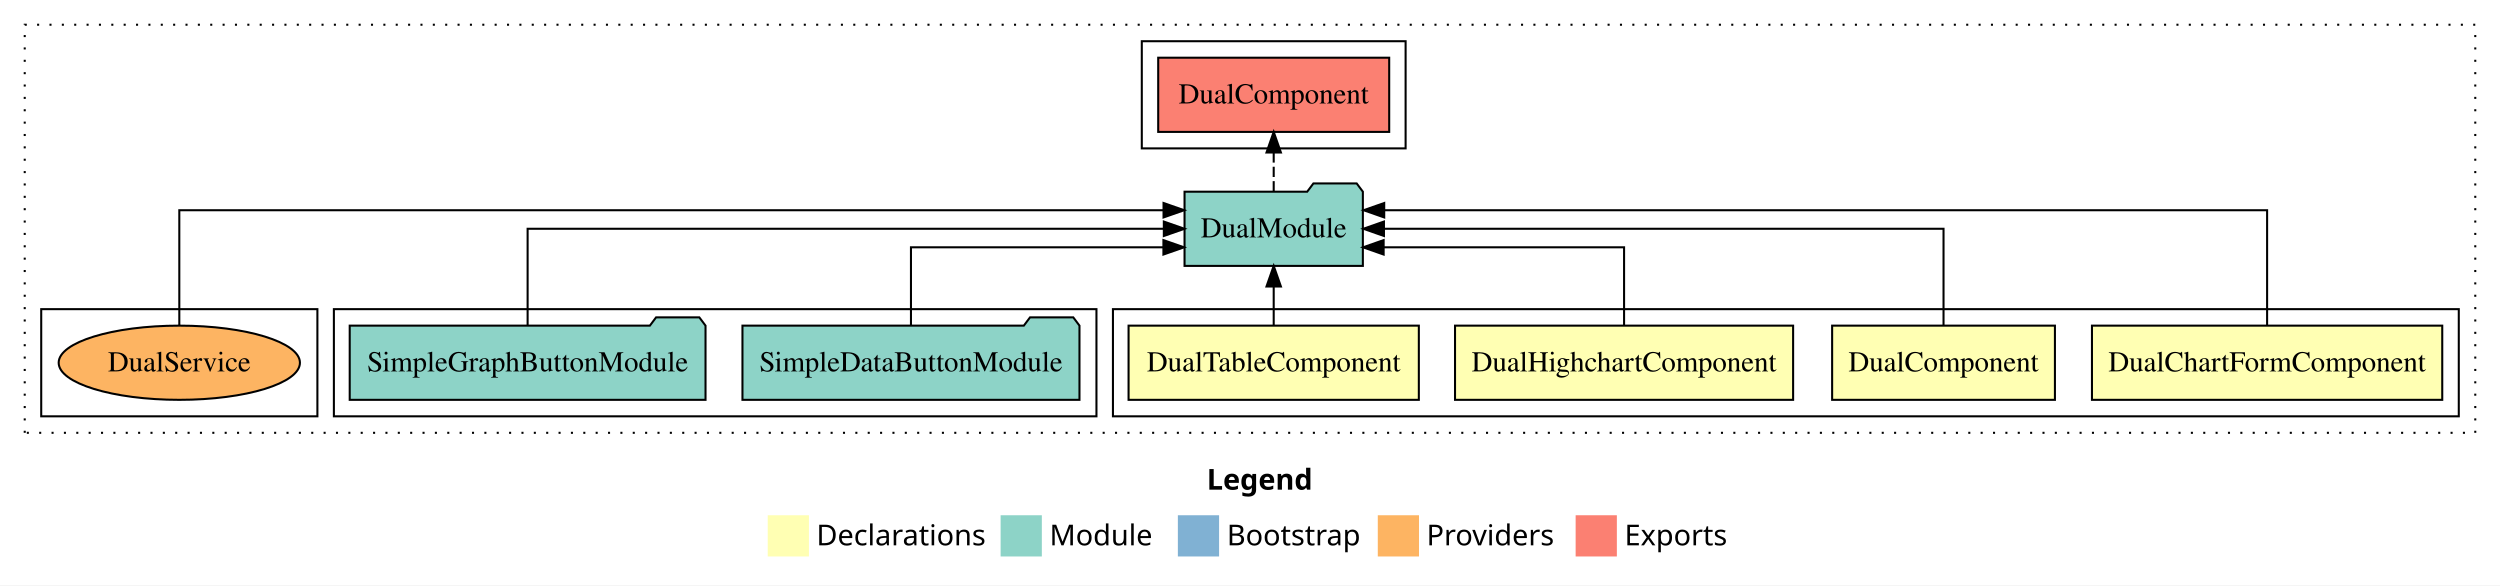
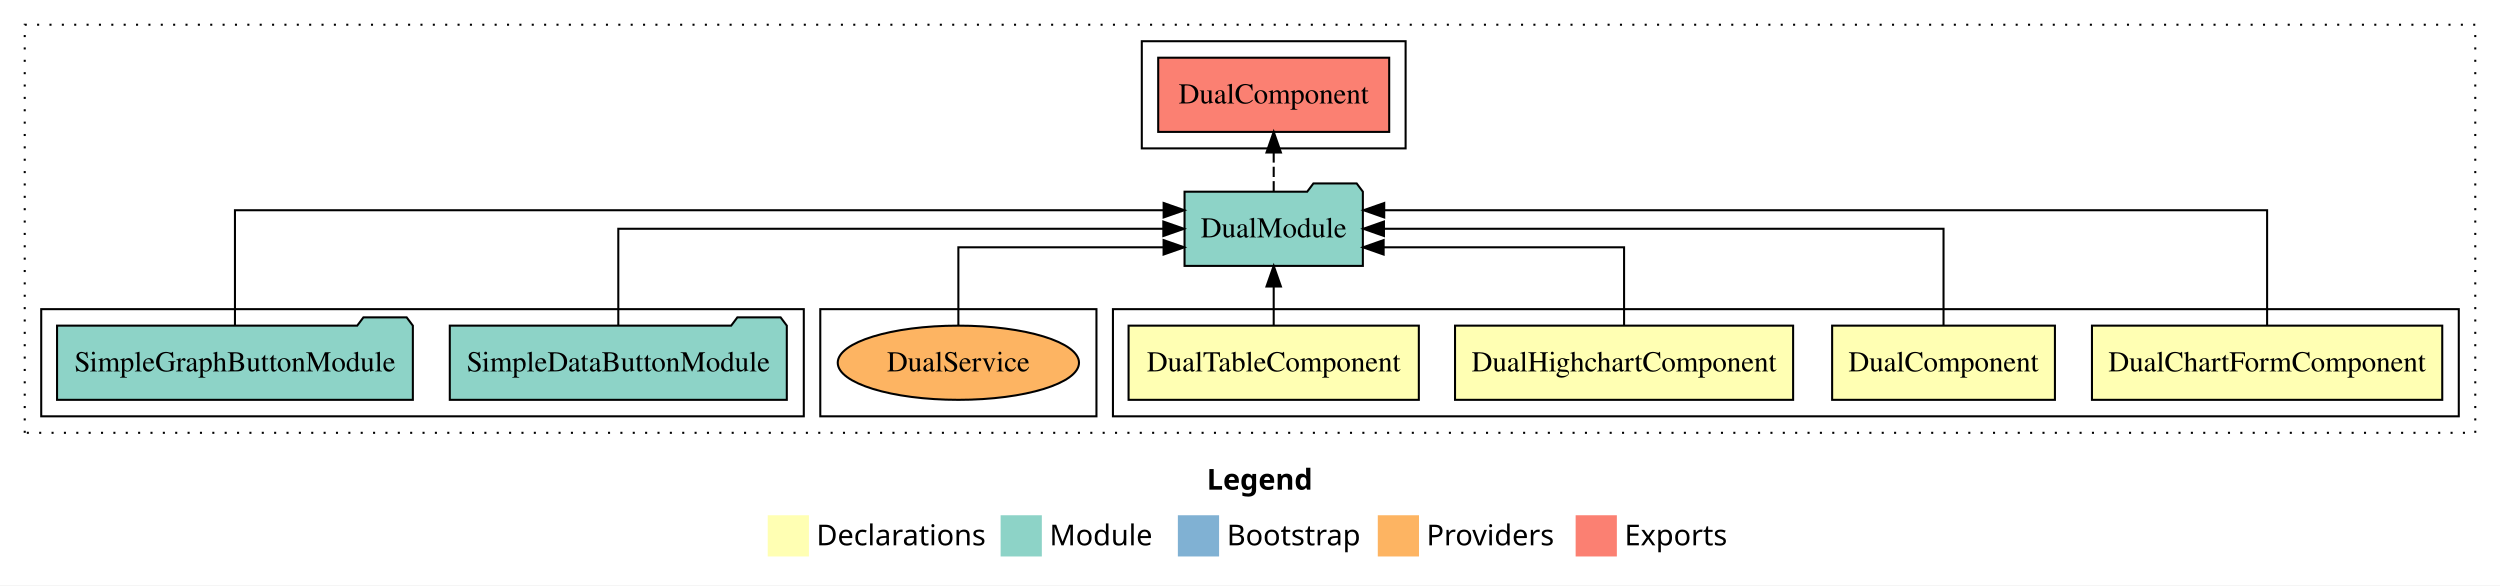
<svg xmlns="http://www.w3.org/2000/svg" width="1213pt" height="284pt" viewBox="0.00 0.00 1213.00 284.00">
  <g id="graph0" class="graph" transform="scale(1 1) rotate(0) translate(4 280)">
    <polygon fill="white" stroke="transparent" points="-4,4 -4,-280 1209,-280 1209,4 -4,4" />
    <text text-anchor="start" x="581.51" y="-42.4" font-family="Times-12" font-weight="bold" font-size="14.00">Legend</text>
    <polygon fill="#ffffb3" stroke="transparent" points="368.5,-10 368.5,-30 388.5,-30 388.5,-10 368.5,-10" />
    <text text-anchor="start" x="392.13" y="-15.4" font-family="Times-12" font-size="14.00">  Declarations</text>
    <polygon fill="#8dd3c7" stroke="transparent" points="481.5,-10 481.5,-30 501.5,-30 501.5,-10 481.5,-10" />
    <text text-anchor="start" x="505.23" y="-15.4" font-family="Times-12" font-size="14.00">  Module</text>
    <polygon fill="#80b1d3" stroke="transparent" points="567.5,-10 567.5,-30 587.5,-30 587.5,-10 567.5,-10" />
    <text text-anchor="start" x="591.28" y="-15.4" font-family="Times-12" font-size="14.00">  Bootstrap</text>
    <polygon fill="#fdb462" stroke="transparent" points="664.5,-10 664.5,-30 684.5,-30 684.5,-10 664.5,-10" />
    <text text-anchor="start" x="688.17" y="-15.4" font-family="Times-12" font-size="14.00">  Providers</text>
    <polygon fill="#fb8072" stroke="transparent" points="760.5,-10 760.5,-30 780.5,-30 780.5,-10 760.5,-10" />
    <text text-anchor="start" x="784.23" y="-15.4" font-family="Times-12" font-size="14.00">  Exports</text>
    <g id="clust1" class="cluster">
      <polygon fill="none" stroke="black" stroke-dasharray="1,5" points="8,-70 8,-268 1197,-268 1197,-70 8,-70" />
    </g>
    <g id="clust2" class="cluster">
      <polygon fill="none" stroke="black" points="536,-78 536,-130 1189,-130 1189,-78 536,-78" />
    </g>
    <g id="clust8" class="cluster">
      <polygon fill="none" stroke="black" points="550,-208 550,-260 678,-260 678,-208 550,-208" />
    </g>
+     <g id="clust10" class="cluster">
+       <polygon fill="none" stroke="black" points="394,-78 394,-130 528,-130 528,-78 394,-78" />
+     </g>
    <g id="clust7" class="cluster">
-       <polygon fill="none" stroke="black" points="158,-78 158,-130 528,-130 528,-78 158,-78" />
-     </g>
-     <g id="clust10" class="cluster">
-       <polygon fill="none" stroke="black" points="16,-78 16,-130 150,-130 150,-78 16,-78" />
+       <polygon fill="none" stroke="black" points="16,-78 16,-130 386,-130 386,-78 16,-78" />
    </g>
    <g id="node1" class="node">
      <polygon fill="#ffffb3" stroke="black" points="1180.98,-122 1011.02,-122 1011.02,-86 1180.98,-86 1180.98,-122" />
      <text text-anchor="middle" x="1096" y="-99.8" font-family="Times,serif" font-size="14.00">DualChartFormComponent</text>
    </g>
    <g id="node5" class="node">
      <polygon fill="#8dd3c7" stroke="black" points="657.26,-187 654.26,-191 633.26,-191 630.26,-187 570.74,-187 570.74,-151 657.26,-151 657.26,-187" />
      <text text-anchor="middle" x="614" y="-164.8" font-family="Times,serif" font-size="14.00">DualModule</text>
    </g>
    <g id="edge1" class="edge">
      <path fill="none" stroke="black" d="M1096,-122.29C1096,-144.21 1096,-178 1096,-178 1096,-178 667.62,-178 667.62,-178" />
      <polygon fill="black" stroke="black" points="667.62,-174.5 657.62,-178 667.62,-181.5 667.62,-174.5" />
    </g>
    <g id="node2" class="node">
      <polygon fill="#ffffb3" stroke="black" points="993.05,-122 884.95,-122 884.95,-86 993.05,-86 993.05,-122" />
      <text text-anchor="middle" x="939" y="-99.8" font-family="Times,serif" font-size="14.00">DualComponent</text>
    </g>
    <g id="edge2" class="edge">
      <path fill="none" stroke="black" d="M939,-122.11C939,-141.34 939,-169 939,-169 939,-169 667.49,-169 667.49,-169" />
      <polygon fill="black" stroke="black" points="667.49,-165.5 657.49,-169 667.49,-172.5 667.49,-165.5" />
    </g>
    <g id="node3" class="node">
      <polygon fill="#ffffb3" stroke="black" points="866.02,-122 701.98,-122 701.98,-86 866.02,-86 866.02,-122" />
      <text text-anchor="middle" x="784" y="-99.8" font-family="Times,serif" font-size="14.00">DualHighchartComponent</text>
    </g>
    <g id="edge3" class="edge">
      <path fill="none" stroke="black" d="M784,-122.03C784,-138.4 784,-160 784,-160 784,-160 667.34,-160 667.34,-160" />
      <polygon fill="black" stroke="black" points="667.34,-156.5 657.34,-160 667.34,-163.5 667.34,-156.5" />
    </g>
    <g id="node4" class="node">
      <polygon fill="#ffffb3" stroke="black" points="684.42,-122 543.58,-122 543.58,-86 684.42,-86 684.42,-122" />
      <text text-anchor="middle" x="614" y="-99.8" font-family="Times,serif" font-size="14.00">DualTableComponent</text>
    </g>
    <g id="edge4" class="edge">
      <path fill="none" stroke="black" d="M614,-122.11C614,-122.11 614,-140.99 614,-140.99" />
      <polygon fill="black" stroke="black" points="610.5,-140.99 614,-150.99 617.5,-140.99 610.5,-140.99" />
    </g>
    <g id="node8" class="node">
      <polygon fill="#fb8072" stroke="black" points="670.04,-252 557.96,-252 557.96,-216 670.04,-216 670.04,-252" />
      <text text-anchor="middle" x="614" y="-229.8" font-family="Times,serif" font-size="14.00">DualComponent </text>
    </g>
    <g id="edge7" class="edge">
      <path fill="none" stroke="black" stroke-dasharray="5,2" d="M614,-187.11C614,-187.11 614,-205.99 614,-205.99" />
      <polygon fill="black" stroke="black" points="610.5,-205.99 614,-215.99 617.5,-205.99 610.5,-205.99" />
    </g>
    <g id="node6" class="node">
-       <polygon fill="#8dd3c7" stroke="black" points="519.76,-122 516.76,-126 495.76,-126 492.76,-122 356.24,-122 356.24,-86 519.76,-86 519.76,-122" />
-       <text text-anchor="middle" x="438" y="-99.8" font-family="Times,serif" font-size="14.00">SimpleDataButtonModule</text>
+       <polygon fill="#8dd3c7" stroke="black" points="377.76,-122 374.76,-126 353.76,-126 350.76,-122 214.24,-122 214.24,-86 377.76,-86 377.76,-122" />
+       <text text-anchor="middle" x="296" y="-99.8" font-family="Times,serif" font-size="14.00">SimpleDataButtonModule</text>
    </g>
    <g id="edge5" class="edge">
-       <path fill="none" stroke="black" d="M438,-122.03C438,-138.4 438,-160 438,-160 438,-160 560.49,-160 560.49,-160" />
-       <polygon fill="black" stroke="black" points="560.49,-163.5 570.49,-160 560.49,-156.5 560.49,-163.5" />
+       <path fill="none" stroke="black" d="M296,-122.11C296,-141.34 296,-169 296,-169 296,-169 560.45,-169 560.45,-169" />
+       <polygon fill="black" stroke="black" points="560.45,-172.5 570.45,-169 560.45,-165.5 560.45,-172.5" />
    </g>
    <g id="node7" class="node">
-       <polygon fill="#8dd3c7" stroke="black" points="338.32,-122 335.32,-126 314.32,-126 311.32,-122 165.68,-122 165.68,-86 338.32,-86 338.32,-122" />
-       <text text-anchor="middle" x="252" y="-99.8" font-family="Times,serif" font-size="14.00">SimpleGraphButtonModule</text>
+       <polygon fill="#8dd3c7" stroke="black" points="196.32,-122 193.32,-126 172.32,-126 169.32,-122 23.68,-122 23.68,-86 196.32,-86 196.32,-122" />
+       <text text-anchor="middle" x="110" y="-99.8" font-family="Times,serif" font-size="14.00">SimpleGraphButtonModule</text>
    </g>
    <g id="edge6" class="edge">
-       <path fill="none" stroke="black" d="M252,-122.11C252,-141.34 252,-169 252,-169 252,-169 560.69,-169 560.69,-169" />
-       <polygon fill="black" stroke="black" points="560.69,-172.5 570.69,-169 560.69,-165.5 560.69,-172.5" />
+       <path fill="none" stroke="black" d="M110,-122.29C110,-144.21 110,-178 110,-178 110,-178 560.59,-178 560.59,-178" />
+       <polygon fill="black" stroke="black" points="560.59,-181.5 570.59,-178 560.59,-174.5 560.59,-181.5" />
    </g>
    <g id="node9" class="node">
-       <ellipse fill="#fdb462" stroke="black" cx="83" cy="-104" rx="58.53" ry="18" />
-       <text text-anchor="middle" x="83" y="-99.8" font-family="Times,serif" font-size="14.00">DualService</text>
+       <ellipse fill="#fdb462" stroke="black" cx="461" cy="-104" rx="58.53" ry="18" />
+       <text text-anchor="middle" x="461" y="-99.8" font-family="Times,serif" font-size="14.00">DualService</text>
    </g>
    <g id="edge8" class="edge">
-       <path fill="none" stroke="black" d="M83,-122.29C83,-144.21 83,-178 83,-178 83,-178 560.55,-178 560.55,-178" />
-       <polygon fill="black" stroke="black" points="560.55,-181.5 570.55,-178 560.55,-174.5 560.55,-181.5" />
+       <path fill="none" stroke="black" d="M461,-122.03C461,-138.4 461,-160 461,-160 461,-160 560.57,-160 560.57,-160" />
+       <polygon fill="black" stroke="black" points="560.57,-163.5 570.57,-160 560.57,-156.5 560.57,-163.5" />
    </g>
  </g>
</svg>
